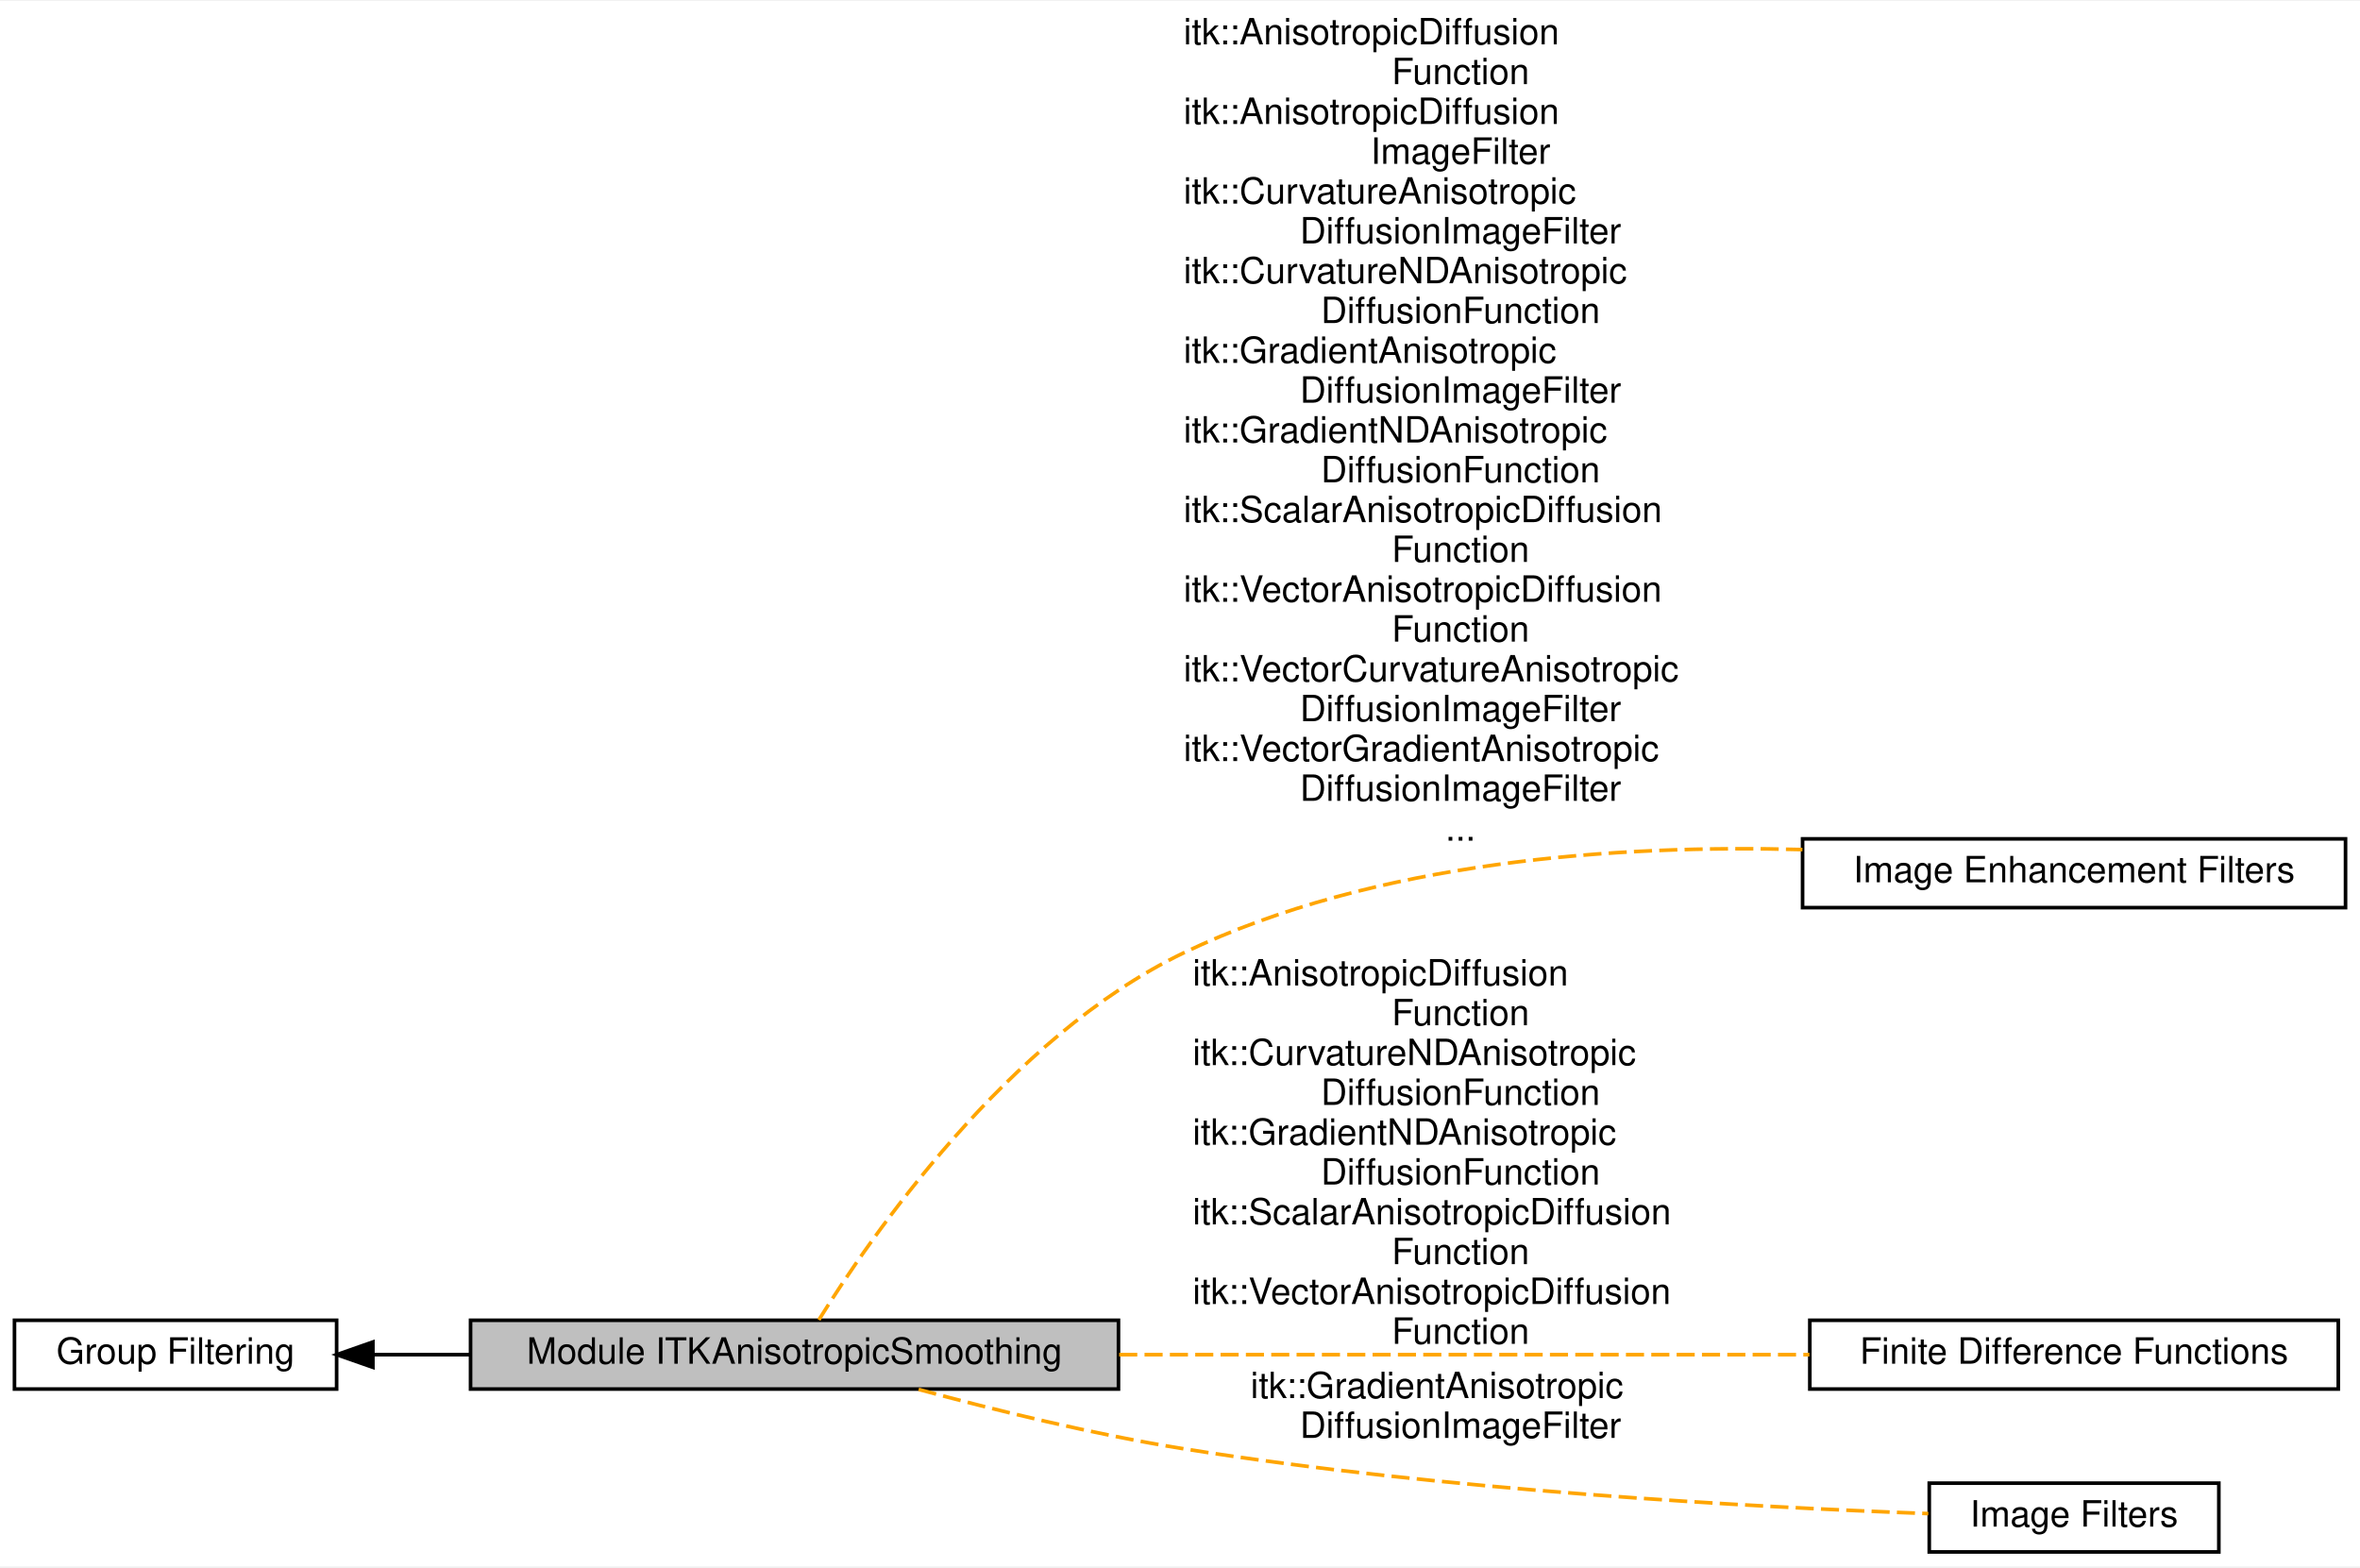
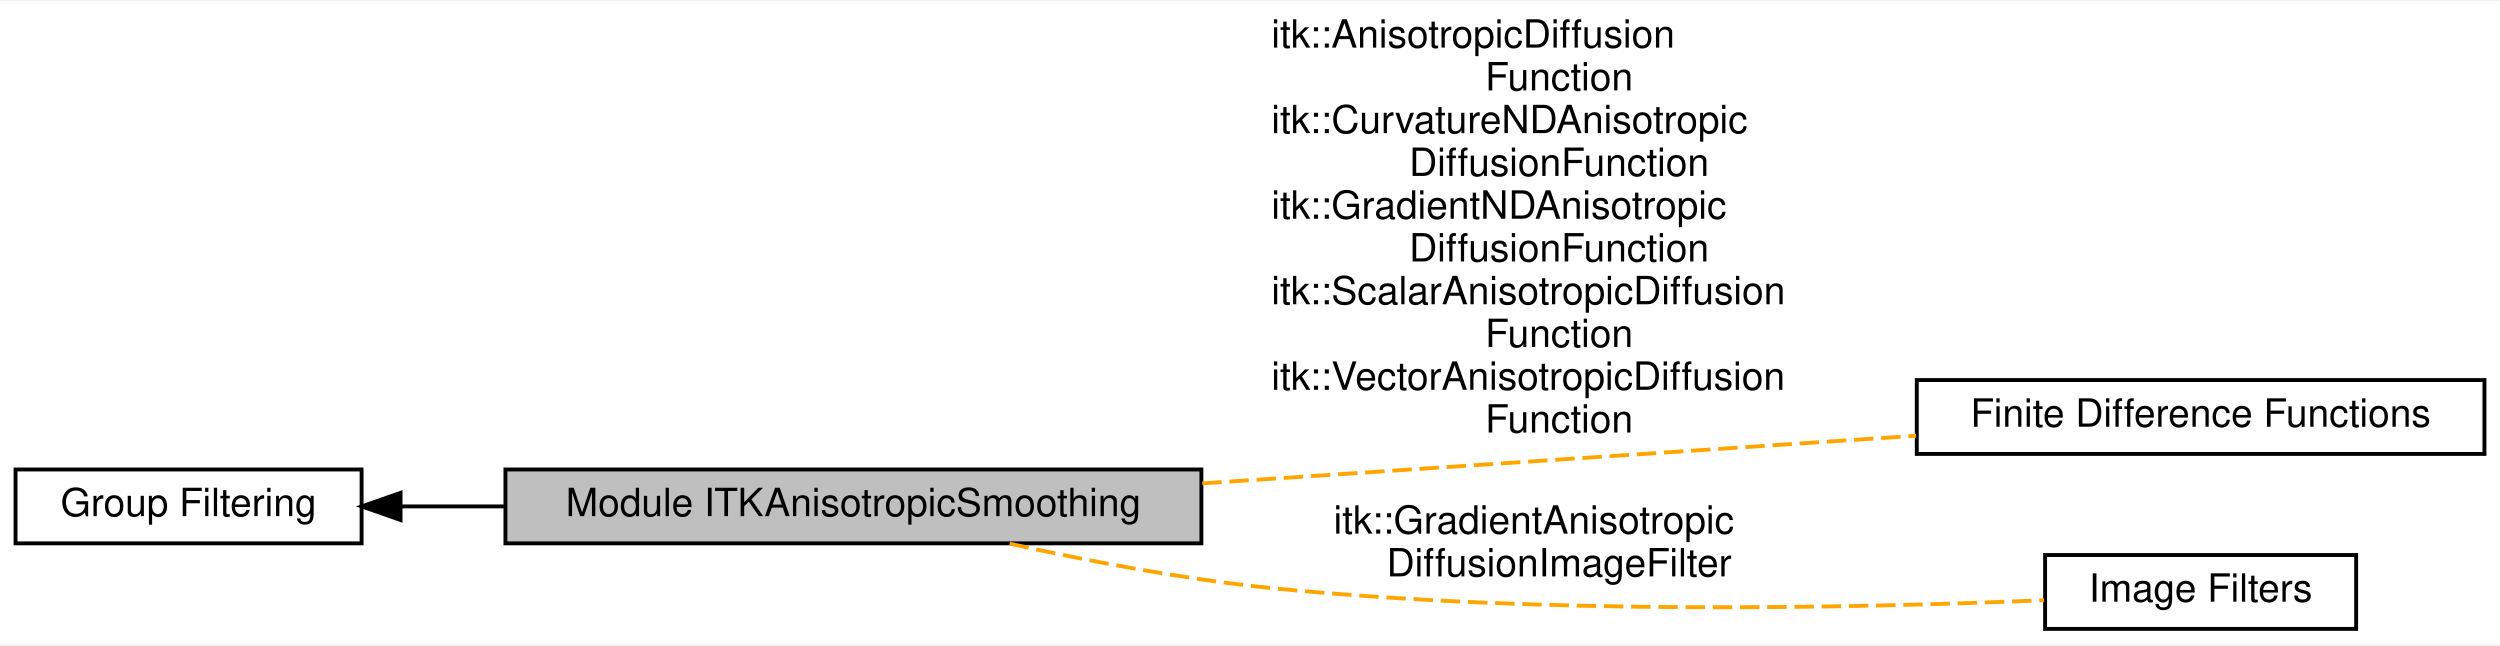
- <svg xmlns="http://www.w3.org/2000/svg" xmlns:xlink="http://www.w3.org/1999/xlink" width="652pt" height="433pt" viewBox="0.00 0.00 652.00 432.50">
-   <g id="graph0" class="graph" transform="scale(1 1) rotate(0) translate(4 428.5)">
-     <polygon fill="white" stroke="transparent" points="-4,4 -4,-428.5 648,-428.5 648,4 -4,4" />
+ <svg xmlns="http://www.w3.org/2000/svg" xmlns:xlink="http://www.w3.org/1999/xlink" width="643pt" height="166pt" viewBox="0.00 0.00 643.00 165.50">
+   <g id="graph0" class="graph" transform="scale(1 1) rotate(0) translate(4 161.5)">
+     <polygon fill="white" stroke="transparent" points="-4,4 -4,-161.5 639,-161.5 639,4 -4,4" />
    <g id="node1" class="node">
      <g id="a_node1">
-         <a xlink:href="group__ImageEnhancement.html" target="_top" xlink:title=" ">
-           <polygon fill="white" stroke="black" points="644,-197 494,-197 494,-178 644,-178 644,-197" />
-           <text text-anchor="middle" x="569" y="-185" font-family="Helvetica,sans-Serif" font-size="10.00">Image Enhancement Filters</text>
+         <a xlink:title="This module contains filters that implement variations of anisotropic smoothing. This is an image den...">
+           <polygon fill="#bfbfbf" stroke="black" points="305,-41 126,-41 126,-22 305,-22 305,-41" />
+           <text text-anchor="middle" x="215.5" y="-29" font-family="Helvetica,sans-Serif" font-size="10.00">Module ITKAnisotropicSmoothing</text>
        </a>
      </g>
    </g>
    <g id="node2" class="node">
      <g id="a_node2">
-         <a xlink:title="This module contains filters that implement variations of anisotropic smoothing. This is an image den...">
-           <polygon fill="#bfbfbf" stroke="black" points="305,-64 126,-64 126,-45 305,-45 305,-64" />
-           <text text-anchor="middle" x="215.5" y="-52" font-family="Helvetica,sans-Serif" font-size="10.00">Module ITKAnisotropicSmoothing</text>
+         <a xlink:href="group__FiniteDifferenceFunctions.html" target="_top" xlink:title=" ">
+           <polygon fill="white" stroke="black" points="635,-64 489,-64 489,-45 635,-45 635,-64" />
+           <text text-anchor="middle" x="562" y="-52" font-family="Helvetica,sans-Serif" font-size="10.00">Finite Difference Functions</text>
+         </a>
+       </g>
+     </g>
+     <g id="edge2" class="edge">
+       <path fill="none" stroke="orange" stroke-dasharray="5,2" d="M305.22,-37.42C362.23,-41.23 435.36,-46.11 488.81,-49.68" />
+       <text text-anchor="start" x="323" y="-149.5" font-family="Helvetica,sans-Serif" font-size="10.00">itk::AnisotropicDiffusion</text>
+       <text text-anchor="middle" x="397" y="-138.5" font-family="Helvetica,sans-Serif" font-size="10.00">Function</text>
+       <text text-anchor="start" x="323" y="-127.5" font-family="Helvetica,sans-Serif" font-size="10.00">itk::CurvatureNDAnisotropic</text>
+       <text text-anchor="middle" x="397" y="-116.5" font-family="Helvetica,sans-Serif" font-size="10.00">DiffusionFunction</text>
+       <text text-anchor="start" x="323" y="-105.5" font-family="Helvetica,sans-Serif" font-size="10.00">itk::GradientNDAnisotropic</text>
+       <text text-anchor="middle" x="397" y="-94.5" font-family="Helvetica,sans-Serif" font-size="10.00">DiffusionFunction</text>
+       <text text-anchor="start" x="323" y="-83.5" font-family="Helvetica,sans-Serif" font-size="10.00">itk::ScalarAnisotropicDiffusion</text>
+       <text text-anchor="middle" x="397" y="-72.5" font-family="Helvetica,sans-Serif" font-size="10.00">Function</text>
+       <text text-anchor="start" x="323" y="-61.5" font-family="Helvetica,sans-Serif" font-size="10.00">itk::VectorAnisotropicDiffusion</text>
+       <text text-anchor="middle" x="397" y="-50.5" font-family="Helvetica,sans-Serif" font-size="10.00">Function</text>
+     </g>
+     <g id="node3" class="node">
+       <g id="a_node3">
+         <a xlink:href="group__ImageFilters.html" target="_top" xlink:title=" ">
+           <polygon fill="white" stroke="black" points="602,-19 522,-19 522,0 602,0 602,-19" />
+           <text text-anchor="middle" x="562" y="-7" font-family="Helvetica,sans-Serif" font-size="10.00">Image Filters</text>
        </a>
      </g>
    </g>
    <g id="edge3" class="edge">
-       <path fill="none" stroke="orange" stroke-dasharray="5,2" d="M222.23,-64.12C236.18,-86.53 274.37,-142.14 323,-165.5 376.22,-191.06 443.41,-195.43 493.96,-194.04" />
-       <text text-anchor="start" x="323" y="-416.5" font-family="Helvetica,sans-Serif" font-size="10.00">itk::AnisotropicDiffusion</text>
-       <text text-anchor="middle" x="399.5" y="-405.5" font-family="Helvetica,sans-Serif" font-size="10.00">Function</text>
-       <text text-anchor="start" x="323" y="-394.5" font-family="Helvetica,sans-Serif" font-size="10.00">itk::AnisotropicDiffusion</text>
-       <text text-anchor="middle" x="399.5" y="-383.5" font-family="Helvetica,sans-Serif" font-size="10.00">ImageFilter</text>
-       <text text-anchor="start" x="323" y="-372.5" font-family="Helvetica,sans-Serif" font-size="10.00">itk::CurvatureAnisotropic</text>
-       <text text-anchor="middle" x="399.5" y="-361.5" font-family="Helvetica,sans-Serif" font-size="10.00">DiffusionImageFilter</text>
-       <text text-anchor="start" x="323" y="-350.5" font-family="Helvetica,sans-Serif" font-size="10.00">itk::CurvatureNDAnisotropic</text>
-       <text text-anchor="middle" x="399.5" y="-339.5" font-family="Helvetica,sans-Serif" font-size="10.00">DiffusionFunction</text>
-       <text text-anchor="start" x="323" y="-328.5" font-family="Helvetica,sans-Serif" font-size="10.00">itk::GradientAnisotropic</text>
-       <text text-anchor="middle" x="399.5" y="-317.5" font-family="Helvetica,sans-Serif" font-size="10.00">DiffusionImageFilter</text>
-       <text text-anchor="start" x="323" y="-306.5" font-family="Helvetica,sans-Serif" font-size="10.00">itk::GradientNDAnisotropic</text>
-       <text text-anchor="middle" x="399.5" y="-295.5" font-family="Helvetica,sans-Serif" font-size="10.00">DiffusionFunction</text>
-       <text text-anchor="start" x="323" y="-284.5" font-family="Helvetica,sans-Serif" font-size="10.00">itk::ScalarAnisotropicDiffusion</text>
-       <text text-anchor="middle" x="399.5" y="-273.5" font-family="Helvetica,sans-Serif" font-size="10.00">Function</text>
-       <text text-anchor="start" x="323" y="-262.5" font-family="Helvetica,sans-Serif" font-size="10.00">itk::VectorAnisotropicDiffusion</text>
-       <text text-anchor="middle" x="399.5" y="-251.5" font-family="Helvetica,sans-Serif" font-size="10.00">Function</text>
-       <text text-anchor="start" x="323" y="-240.5" font-family="Helvetica,sans-Serif" font-size="10.00">itk::VectorCurvatureAnisotropic</text>
-       <text text-anchor="middle" x="399.5" y="-229.5" font-family="Helvetica,sans-Serif" font-size="10.00">DiffusionImageFilter</text>
-       <text text-anchor="start" x="323" y="-218.5" font-family="Helvetica,sans-Serif" font-size="10.00">itk::VectorGradientAnisotropic</text>
-       <text text-anchor="middle" x="399.5" y="-207.5" font-family="Helvetica,sans-Serif" font-size="10.00">DiffusionImageFilter</text>
-       <text text-anchor="middle" x="399.5" y="-196.5" font-family="Helvetica,sans-Serif" font-size="10.00">...</text>
-     </g>
-     <g id="node3" class="node">
-       <g id="a_node3">
-         <a xlink:href="group__FiniteDifferenceFunctions.html" target="_top" xlink:title=" ">
-           <polygon fill="white" stroke="black" points="642,-64 496,-64 496,-45 642,-45 642,-64" />
-           <text text-anchor="middle" x="569" y="-52" font-family="Helvetica,sans-Serif" font-size="10.00">Finite Difference Functions</text>
-         </a>
-       </g>
-     </g>
-     <g id="edge2" class="edge">
-       <path fill="none" stroke="orange" stroke-dasharray="5,2" d="M305.2,-54.5C364.18,-54.5 440.66,-54.5 495.89,-54.5" />
-       <text text-anchor="start" x="325.5" y="-156.5" font-family="Helvetica,sans-Serif" font-size="10.00">itk::AnisotropicDiffusion</text>
-       <text text-anchor="middle" x="399.5" y="-145.5" font-family="Helvetica,sans-Serif" font-size="10.00">Function</text>
-       <text text-anchor="start" x="325.5" y="-134.5" font-family="Helvetica,sans-Serif" font-size="10.00">itk::CurvatureNDAnisotropic</text>
-       <text text-anchor="middle" x="399.5" y="-123.5" font-family="Helvetica,sans-Serif" font-size="10.00">DiffusionFunction</text>
-       <text text-anchor="start" x="325.5" y="-112.5" font-family="Helvetica,sans-Serif" font-size="10.00">itk::GradientNDAnisotropic</text>
-       <text text-anchor="middle" x="399.5" y="-101.5" font-family="Helvetica,sans-Serif" font-size="10.00">DiffusionFunction</text>
-       <text text-anchor="start" x="325.5" y="-90.5" font-family="Helvetica,sans-Serif" font-size="10.00">itk::ScalarAnisotropicDiffusion</text>
-       <text text-anchor="middle" x="399.5" y="-79.5" font-family="Helvetica,sans-Serif" font-size="10.00">Function</text>
-       <text text-anchor="start" x="325.5" y="-68.5" font-family="Helvetica,sans-Serif" font-size="10.00">itk::VectorAnisotropicDiffusion</text>
-       <text text-anchor="middle" x="399.5" y="-57.5" font-family="Helvetica,sans-Serif" font-size="10.00">Function</text>
+       <path fill="none" stroke="orange" stroke-dasharray="5,2" d="M255.68,-21.92C275.69,-17.5 300.5,-12.75 323,-10.5 392.69,-3.55 474.43,-5.36 521.72,-7.38" />
+       <text text-anchor="start" x="339" y="-24.5" font-family="Helvetica,sans-Serif" font-size="10.00">itk::GradientAnisotropic</text>
+       <text text-anchor="middle" x="397" y="-13.5" font-family="Helvetica,sans-Serif" font-size="10.00">DiffusionImageFilter</text>
    </g>
    <g id="node4" class="node">
      <g id="a_node4">
-         <a xlink:href="group__ImageFilters.html" target="_top" xlink:title=" ">
-           <polygon fill="white" stroke="black" points="609,-19 529,-19 529,0 609,0 609,-19" />
-           <text text-anchor="middle" x="569" y="-7" font-family="Helvetica,sans-Serif" font-size="10.00">Image Filters</text>
-         </a>
-       </g>
-     </g>
-     <g id="edge4" class="edge">
-       <path fill="none" stroke="orange" stroke-dasharray="5,2" d="M249.79,-44.9C270.65,-39.25 298.19,-32.46 323,-28.5 395.04,-16.99 480.15,-12.38 528.73,-10.59" />
-       <text text-anchor="start" x="341.5" y="-42.5" font-family="Helvetica,sans-Serif" font-size="10.00">itk::GradientAnisotropic</text>
-       <text text-anchor="middle" x="399.5" y="-31.5" font-family="Helvetica,sans-Serif" font-size="10.00">DiffusionImageFilter</text>
-     </g>
-     <g id="node5" class="node">
-       <g id="a_node5">
        <a xlink:href="group__Group-Filtering.html" target="_top" xlink:title="This group of modules are filters that modify data in the ITK pipeline framework. These filters take ...">
-           <polygon fill="white" stroke="black" points="89,-64 0,-64 0,-45 89,-45 89,-64" />
-           <text text-anchor="middle" x="44.5" y="-52" font-family="Helvetica,sans-Serif" font-size="10.00">Group Filtering</text>
+           <polygon fill="white" stroke="black" points="89,-41 0,-41 0,-22 89,-22 89,-41" />
+           <text text-anchor="middle" x="44.5" y="-29" font-family="Helvetica,sans-Serif" font-size="10.00">Group Filtering</text>
        </a>
      </g>
    </g>
    <g id="edge1" class="edge">
-       <path fill="none" stroke="black" d="M99.16,-54.5C107.69,-54.5 116.7,-54.5 125.79,-54.5" />
-       <polygon fill="black" stroke="black" points="99.02,-51 89.02,-54.5 99.02,-58 99.02,-51" />
+       <path fill="none" stroke="black" d="M99.16,-31.5C107.69,-31.5 116.7,-31.5 125.79,-31.5" />
+       <polygon fill="black" stroke="black" points="99.02,-28 89.02,-31.5 99.02,-35 99.02,-28" />
    </g>
  </g>
</svg>
